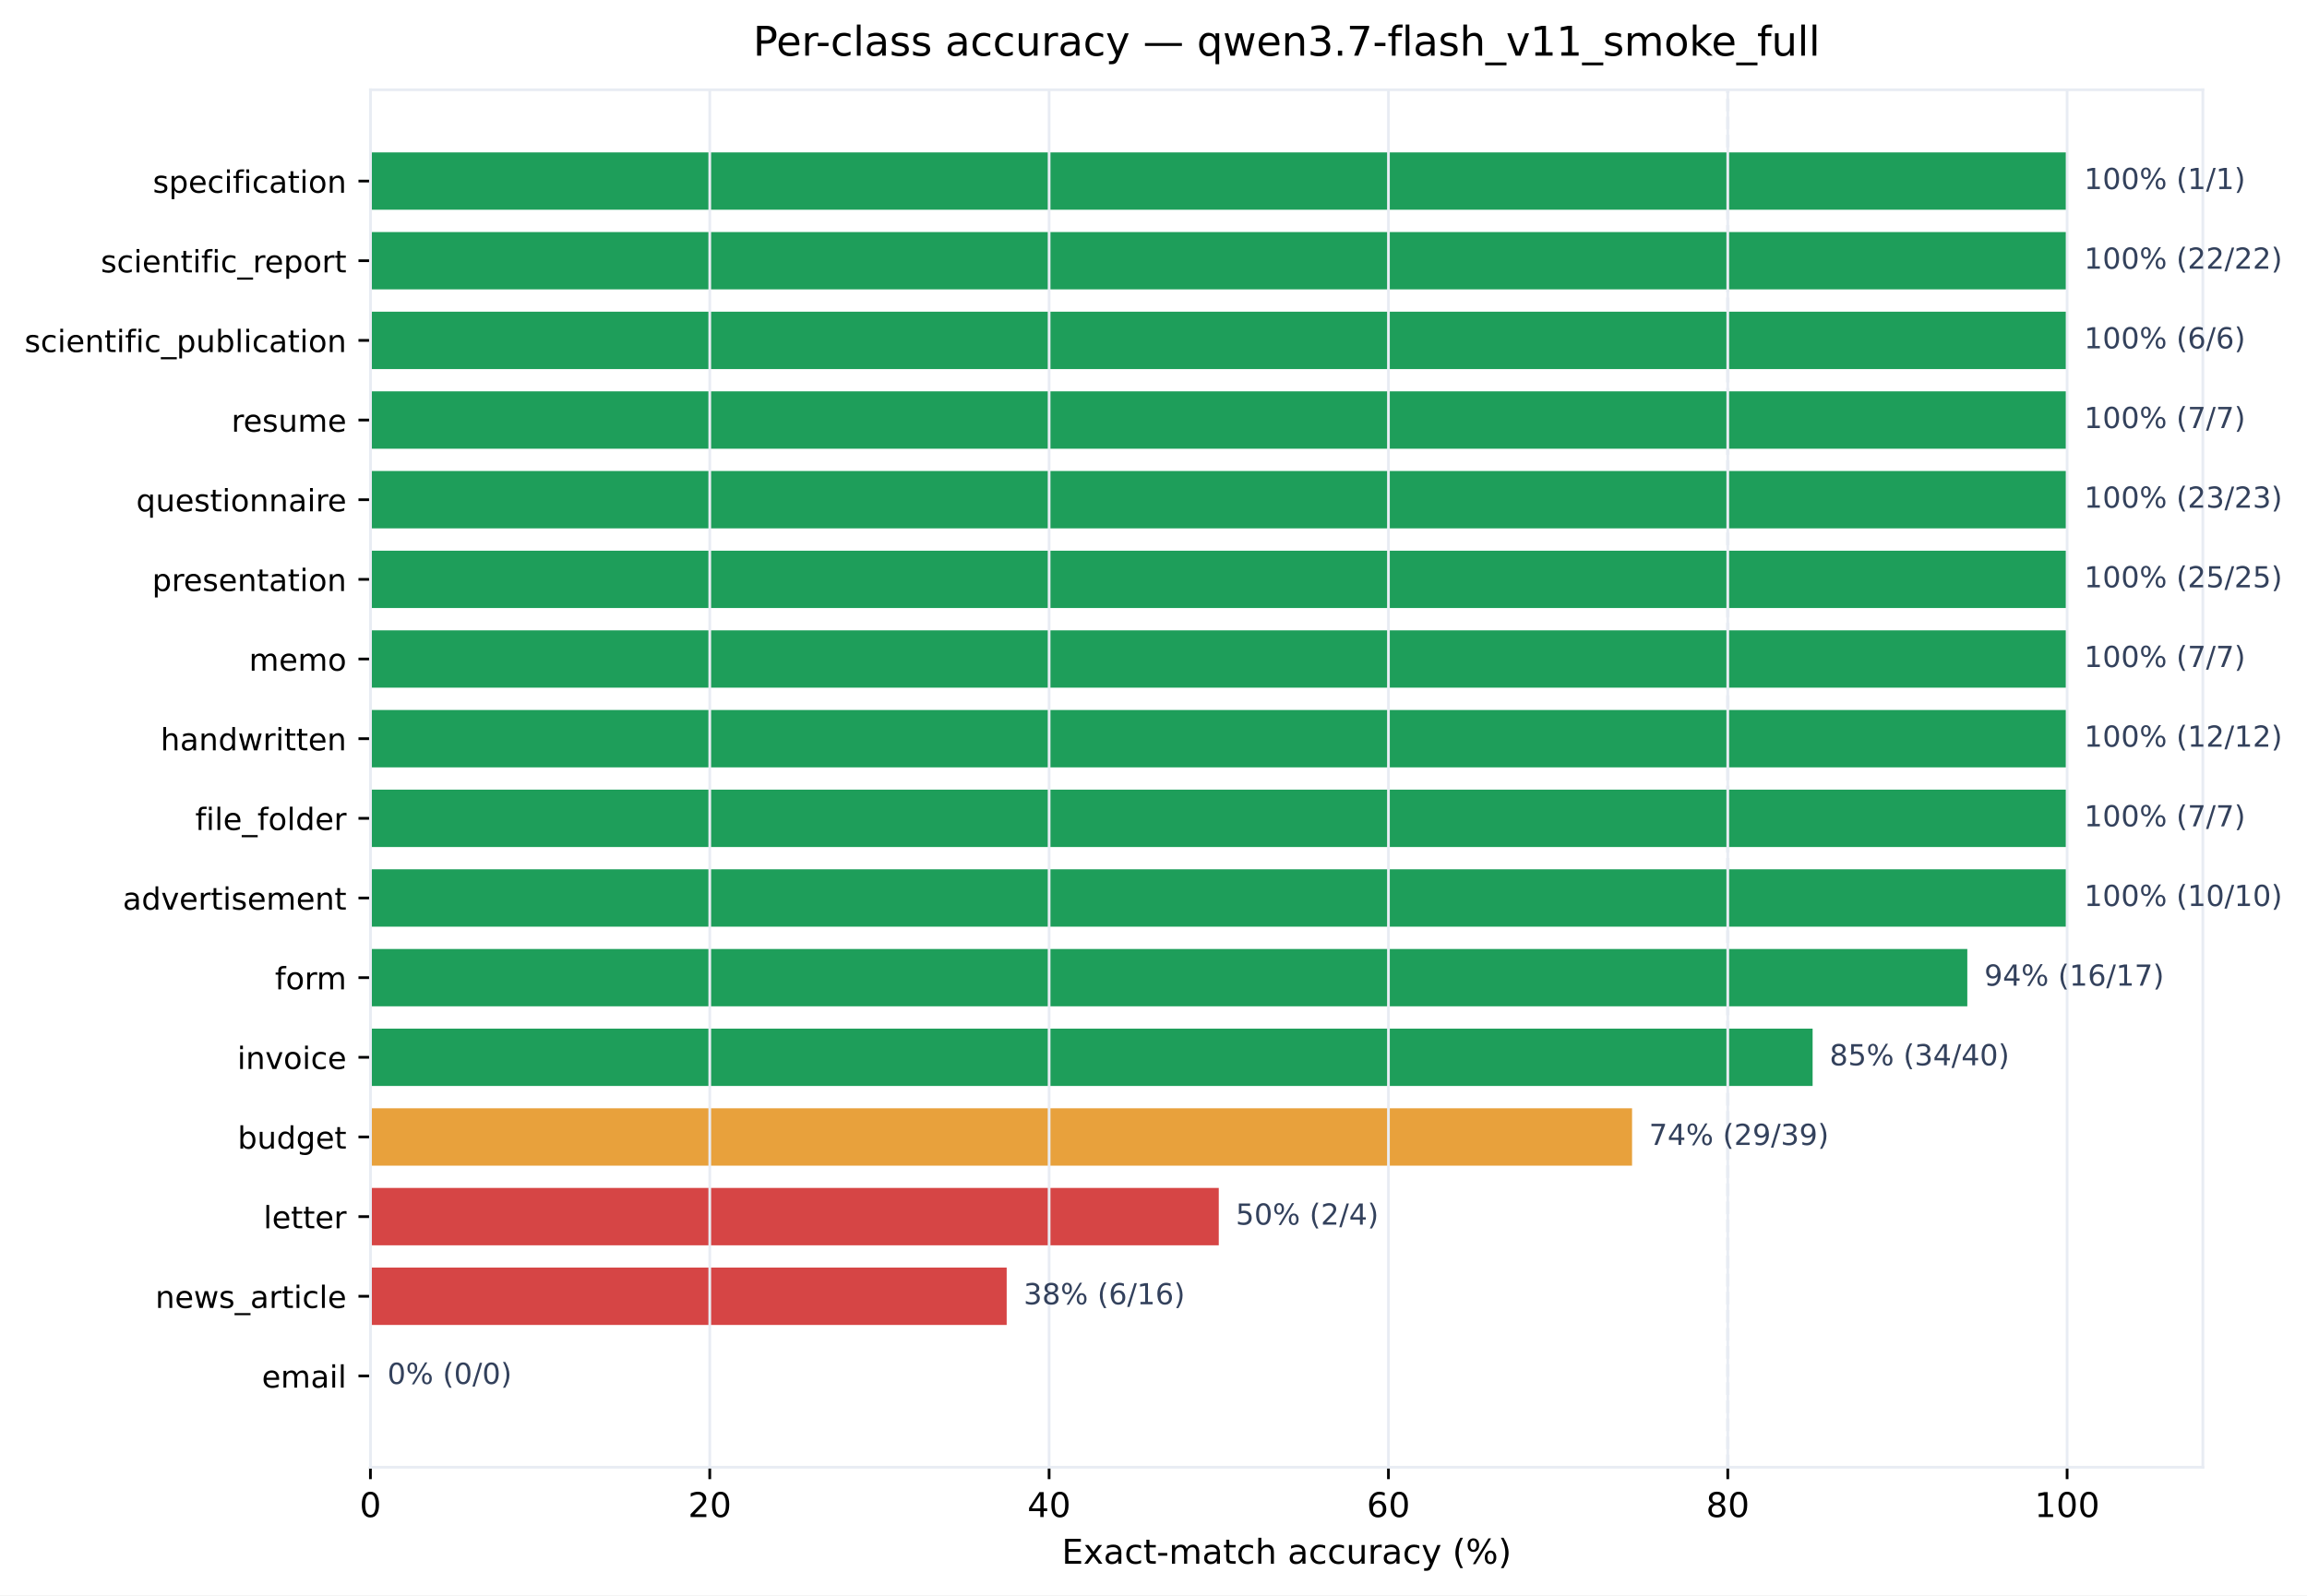
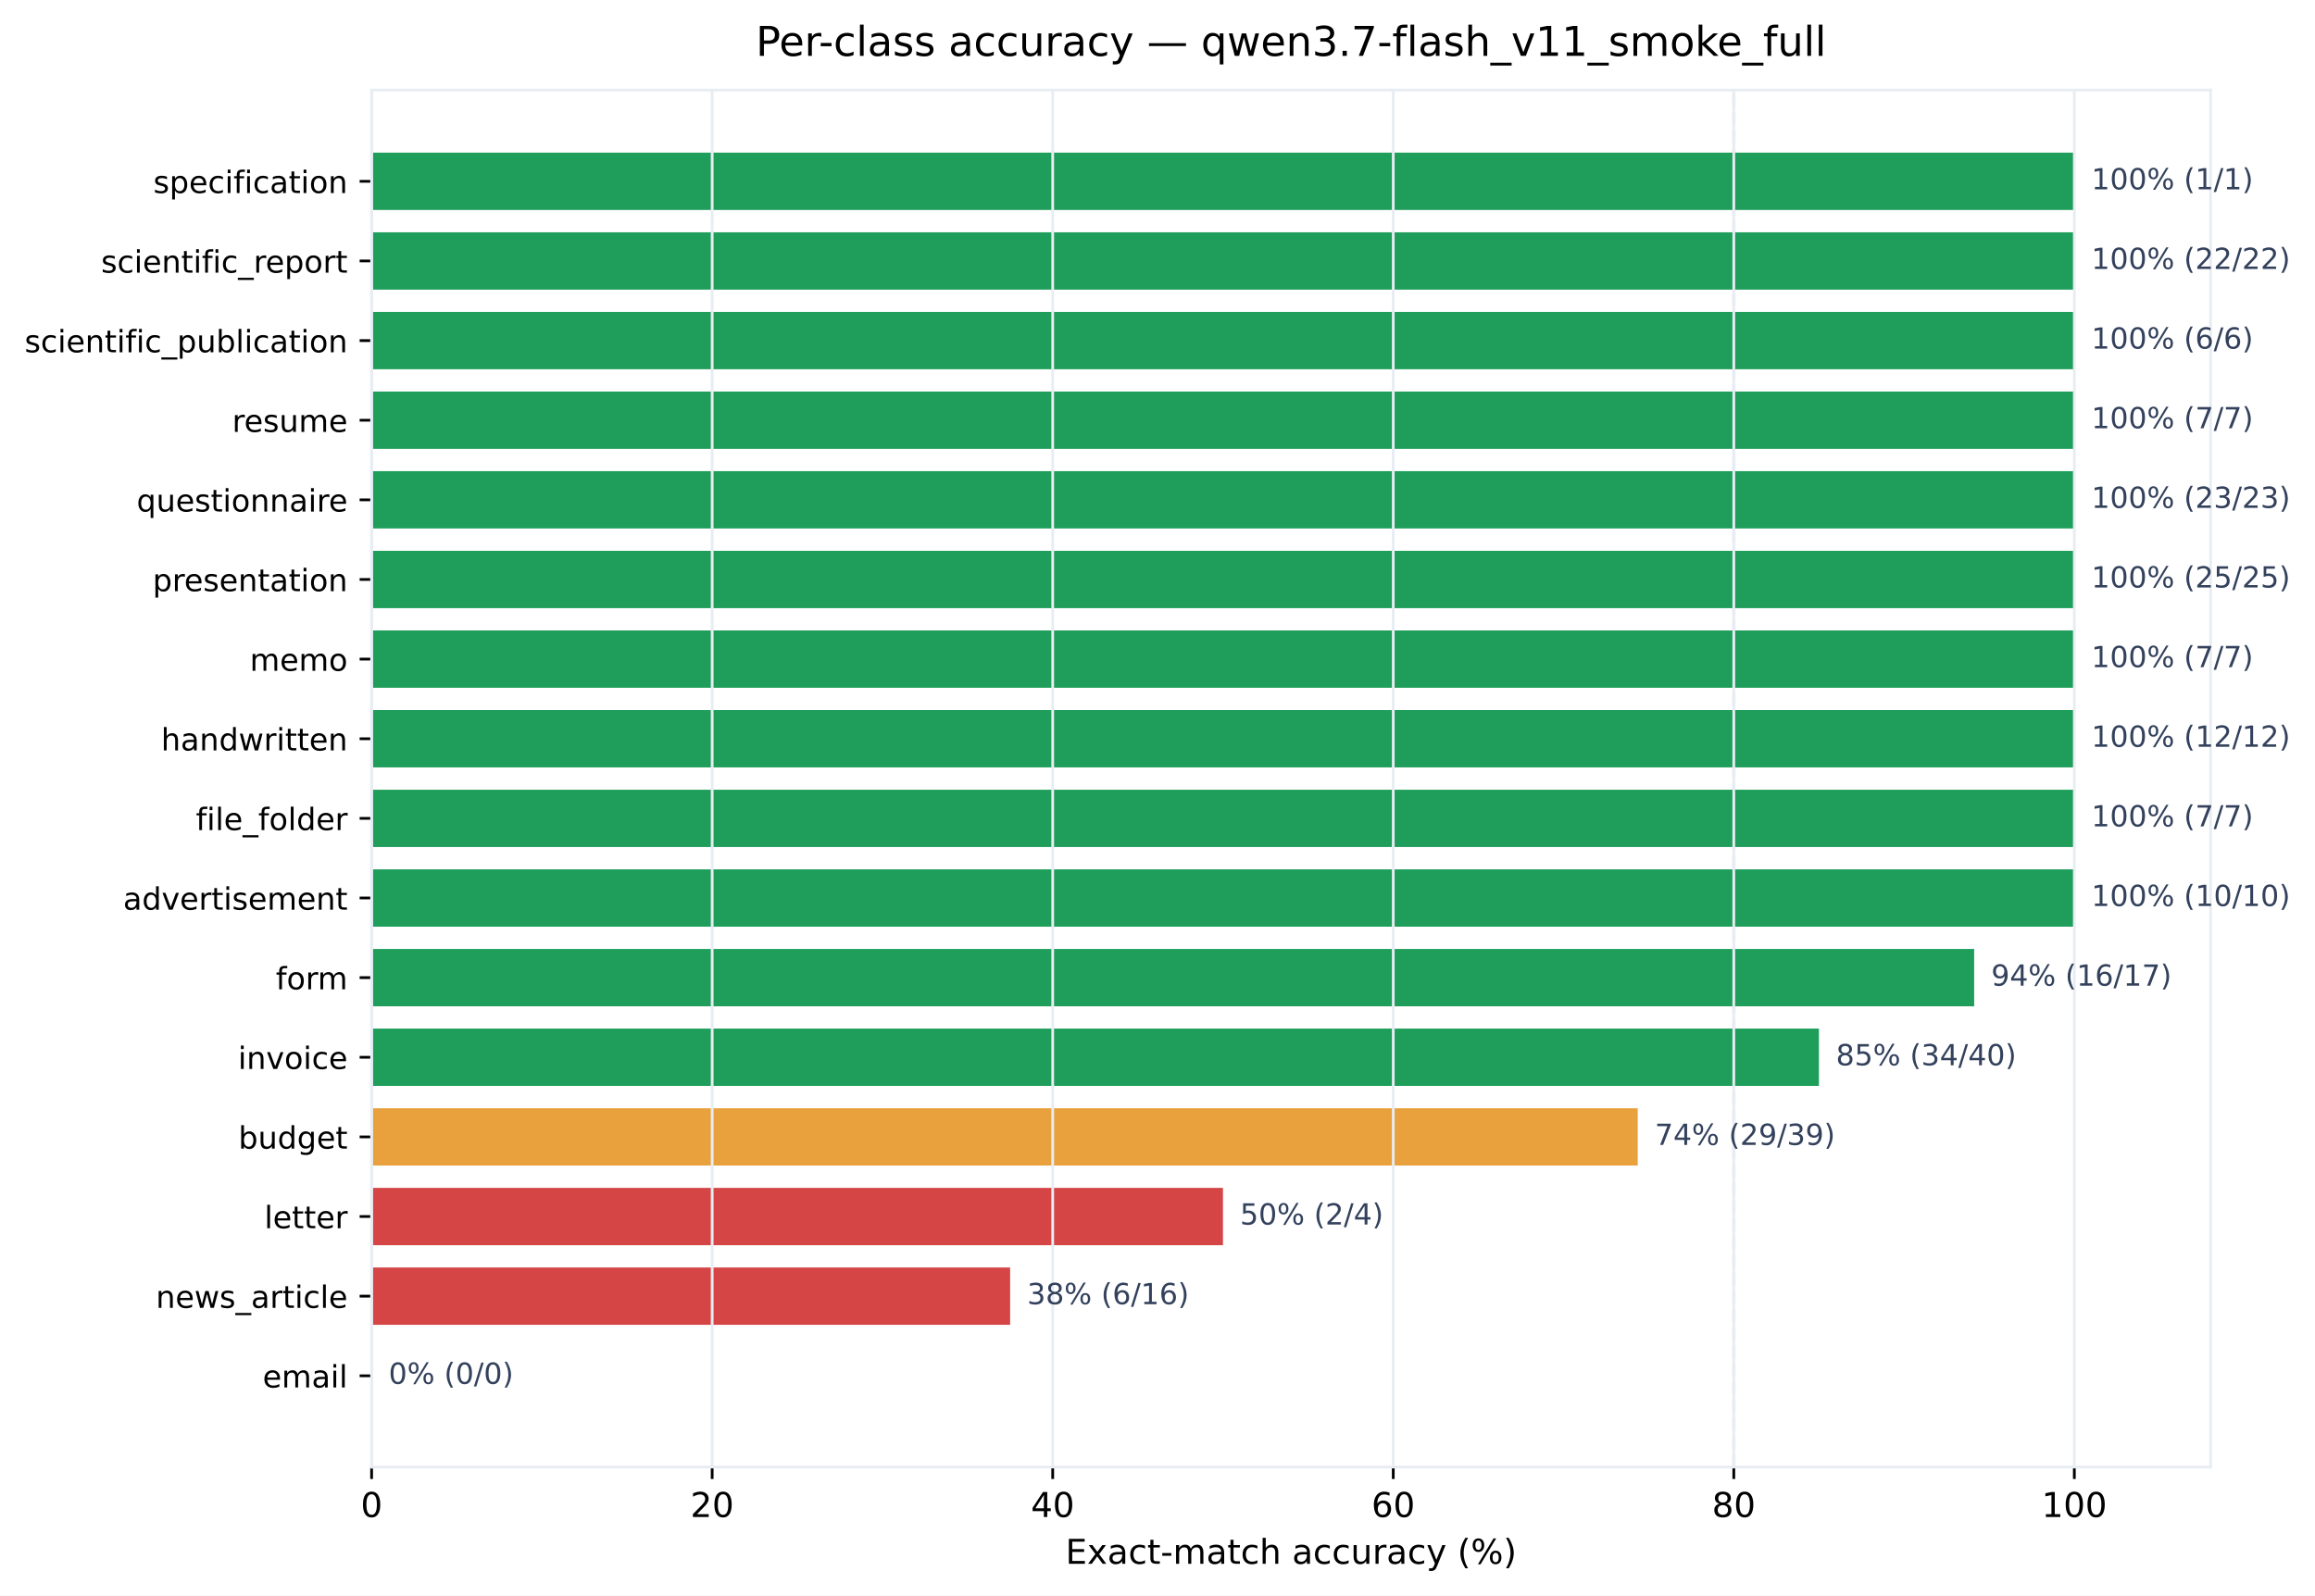
- <svg xmlns="http://www.w3.org/2000/svg" xmlns:xlink="http://www.w3.org/1999/xlink" width="676.111pt" height="467.674pt" viewBox="0 0 676.111 467.674" version="1.1">
+ <svg xmlns="http://www.w3.org/2000/svg" xmlns:xlink="http://www.w3.org/1999/xlink" width="676.279pt" height="466.234pt" viewBox="0 0 676.279 466.234" version="1.1">
  <defs>
    <style type="text/css">*{stroke-linejoin: round; stroke-linecap: butt}</style>
  </defs>
  <g id="figure_1">
    <g id="patch_1">
-       <path d="M 0 467.674  L 676.111 467.674  L 676.111 0  L 0 0  z " style="fill: #ffffff" />
+       <path d="M 0 466.234  L 676.279 466.234  L 676.279 0  L 0 0  z " style="fill: #ffffff" />
    </g>
    <g id="axes_1">
      <g id="patch_2">
-         <path d="M 108.559 430.118  L 645.588 430.118  L 645.588 26.318  L 108.559 26.318  z " style="fill: #ffffff" />
+         <path d="M 108.559 428.678  L 645.768 428.678  L 645.768 26.318  L 108.559 26.318  z " style="fill: #ffffff" />
      </g>
      <g id="line2d_1">
-         <path d="M 506.358 430.118  L 506.358 26.318  " clip-path="url(#p099720b73d)" style="fill: none; stroke-dasharray: 3.7,1.6; stroke-dashoffset: 0; stroke: #e8ecf3" />
+         <path d="M 506.491 428.678  L 506.491 26.318  " clip-path="url(#p16edd5a857)" style="fill: none; stroke-dasharray: 3.7,1.6; stroke-dashoffset: 0; stroke: #e8ecf3" />
      </g>
      <g id="patch_3">
-         <path d="M 108.559 411.764  L 108.559 411.764  L 108.559 394.95  L 108.559 394.95  z " clip-path="url(#p099720b73d)" style="fill: #d64545" />
+         <path d="M 108.559 410.389  L 108.559 410.389  L 108.559 393.636  L 108.559 393.636  z " clip-path="url(#p16edd5a857)" style="fill: #d64545" />
      </g>
      <g id="patch_4">
-         <path d="M 108.559 388.412  L 295.028 388.412  L 295.028 371.598  L 108.559 371.598  z " clip-path="url(#p099720b73d)" style="fill: #d64545" />
+         <path d="M 108.559 387.12  L 295.09 387.12  L 295.09 370.367  L 108.559 370.367  z " clip-path="url(#p16edd5a857)" style="fill: #d64545" />
      </g>
      <g id="patch_5">
-         <path d="M 108.559 365.06  L 357.184 365.06  L 357.184 348.247  L 108.559 348.247  z " clip-path="url(#p099720b73d)" style="fill: #d64545" />
+         <path d="M 108.559 363.852  L 357.267 363.852  L 357.267 347.099  L 108.559 347.099  z " clip-path="url(#p16edd5a857)" style="fill: #d64545" />
      </g>
      <g id="patch_6">
-         <path d="M 108.559 341.708  L 478.308 341.708  L 478.308 324.895  L 108.559 324.895  z " clip-path="url(#p099720b73d)" style="fill: #e8a13c" />
+         <path d="M 108.559 340.583  L 478.432 340.583  L 478.432 323.83  L 108.559 323.83  z " clip-path="url(#p16edd5a857)" style="fill: #e8a13c" />
      </g>
      <g id="patch_7">
-         <path d="M 108.559 318.356  L 531.221 318.356  L 531.221 301.543  L 108.559 301.543  z " clip-path="url(#p099720b73d)" style="fill: #1e9e5a" />
+         <path d="M 108.559 317.315  L 531.362 317.315  L 531.362 300.561  L 108.559 300.561  z " clip-path="url(#p16edd5a857)" style="fill: #1e9e5a" />
      </g>
      <g id="patch_8">
-         <path d="M 108.559 295.004  L 576.558 295.004  L 576.558 278.191  L 108.559 278.191  z " clip-path="url(#p099720b73d)" style="fill: #1e9e5a" />
+         <path d="M 108.559 294.046  L 576.715 294.046  L 576.715 277.293  L 108.559 277.293  z " clip-path="url(#p16edd5a857)" style="fill: #1e9e5a" />
      </g>
      <g id="patch_9">
-         <path d="M 108.559 271.653  L 605.808 271.653  L 605.808 254.839  L 108.559 254.839  z " clip-path="url(#p099720b73d)" style="fill: #1e9e5a" />
+         <path d="M 108.559 270.778  L 605.974 270.778  L 605.974 254.024  L 108.559 254.024  z " clip-path="url(#p16edd5a857)" style="fill: #1e9e5a" />
      </g>
      <g id="patch_10">
-         <path d="M 108.559 248.301  L 605.808 248.301  L 605.808 231.487  L 108.559 231.487  z " clip-path="url(#p099720b73d)" style="fill: #1e9e5a" />
+         <path d="M 108.559 247.509  L 605.974 247.509  L 605.974 230.756  L 108.559 230.756  z " clip-path="url(#p16edd5a857)" style="fill: #1e9e5a" />
      </g>
      <g id="patch_11">
-         <path d="M 108.559 224.949  L 605.808 224.949  L 605.808 208.136  L 108.559 208.136  z " clip-path="url(#p099720b73d)" style="fill: #1e9e5a" />
+         <path d="M 108.559 224.241  L 605.974 224.241  L 605.974 207.487  L 108.559 207.487  z " clip-path="url(#p16edd5a857)" style="fill: #1e9e5a" />
      </g>
      <g id="patch_12">
-         <path d="M 108.559 201.597  L 605.808 201.597  L 605.808 184.784  L 108.559 184.784  z " clip-path="url(#p099720b73d)" style="fill: #1e9e5a" />
+         <path d="M 108.559 200.972  L 605.974 200.972  L 605.974 184.219  L 108.559 184.219  z " clip-path="url(#p16edd5a857)" style="fill: #1e9e5a" />
      </g>
      <g id="patch_13">
-         <path d="M 108.559 178.245  L 605.808 178.245  L 605.808 161.432  L 108.559 161.432  z " clip-path="url(#p099720b73d)" style="fill: #1e9e5a" />
+         <path d="M 108.559 177.703  L 605.974 177.703  L 605.974 160.95  L 108.559 160.95  z " clip-path="url(#p16edd5a857)" style="fill: #1e9e5a" />
      </g>
      <g id="patch_14">
-         <path d="M 108.559 154.893  L 605.808 154.893  L 605.808 138.08  L 108.559 138.08  z " clip-path="url(#p099720b73d)" style="fill: #1e9e5a" />
+         <path d="M 108.559 154.435  L 605.974 154.435  L 605.974 137.681  L 108.559 137.681  z " clip-path="url(#p16edd5a857)" style="fill: #1e9e5a" />
      </g>
      <g id="patch_15">
-         <path d="M 108.559 131.542  L 605.808 131.542  L 605.808 114.728  L 108.559 114.728  z " clip-path="url(#p099720b73d)" style="fill: #1e9e5a" />
+         <path d="M 108.559 131.166  L 605.974 131.166  L 605.974 114.413  L 108.559 114.413  z " clip-path="url(#p16edd5a857)" style="fill: #1e9e5a" />
      </g>
      <g id="patch_16">
-         <path d="M 108.559 108.19  L 605.808 108.19  L 605.808 91.376  L 108.559 91.376  z " clip-path="url(#p099720b73d)" style="fill: #1e9e5a" />
+         <path d="M 108.559 107.898  L 605.974 107.898  L 605.974 91.144  L 108.559 91.144  z " clip-path="url(#p16edd5a857)" style="fill: #1e9e5a" />
      </g>
      <g id="patch_17">
-         <path d="M 108.559 84.838  L 605.808 84.838  L 605.808 68.025  L 108.559 68.025  z " clip-path="url(#p099720b73d)" style="fill: #1e9e5a" />
+         <path d="M 108.559 84.629  L 605.974 84.629  L 605.974 67.876  L 108.559 67.876  z " clip-path="url(#p16edd5a857)" style="fill: #1e9e5a" />
      </g>
      <g id="patch_18">
-         <path d="M 108.559 61.486  L 605.808 61.486  L 605.808 44.673  L 108.559 44.673  z " clip-path="url(#p099720b73d)" style="fill: #1e9e5a" />
+         <path d="M 108.559 61.361  L 605.974 61.361  L 605.974 44.607  L 108.559 44.607  z " clip-path="url(#p16edd5a857)" style="fill: #1e9e5a" />
      </g>
      <g id="matplotlib.axis_1">
        <g id="xtick_1">
          <g id="line2d_2">
-             <path d="M 108.559 430.118  L 108.559 26.318  " clip-path="url(#p099720b73d)" style="fill: none; stroke: #e8ecf3; stroke-width: 0.8; stroke-linecap: square" />
+             <path d="M 108.559 428.678  L 108.559 26.318  " clip-path="url(#p16edd5a857)" style="fill: none; stroke: #e8ecf3; stroke-width: 0.8; stroke-linecap: square" />
          </g>
          <g id="line2d_3">
            <defs>
-               <path id="mccb2715d8a" d="M 0 0  L 0 3.5  " style="stroke: #000000; stroke-width: 0.8" />
+               <path id="mdf72fb0c1d" d="M 0 0  L 0 3.5  " style="stroke: #000000; stroke-width: 0.8" />
            </defs>
            <g>
-               <use xlink:href="#mccb2715d8a" x="108.559" y="430.118" style="stroke: #000000; stroke-width: 0.8" />
+               <use xlink:href="#mdf72fb0c1d" x="108.559" y="428.678" style="stroke: #000000; stroke-width: 0.8" />
            </g>
          </g>
          <g id="text_1">
-             <text style="font-size: 10px; font-family: 'DejaVu Sans'; text-anchor: middle" x="108.559" y="444.717" transform="rotate(-0 108.5594 444.7166)">0</text>
+             <text style="font: 10px 'DejaVu Sans'; text-anchor: middle" x="108.559" y="443.277" transform="rotate(-0 108.5594 443.2766)">0</text>
          </g>
        </g>
        <g id="xtick_2">
          <g id="line2d_4">
-             <path d="M 208.009 430.118  L 208.009 26.318  " clip-path="url(#p099720b73d)" style="fill: none; stroke: #e8ecf3; stroke-width: 0.8; stroke-linecap: square" />
+             <path d="M 208.042 428.678  L 208.042 26.318  " clip-path="url(#p16edd5a857)" style="fill: none; stroke: #e8ecf3; stroke-width: 0.8; stroke-linecap: square" />
          </g>
          <g id="line2d_5">
            <g>
-               <use xlink:href="#mccb2715d8a" x="208.009" y="430.118" style="stroke: #000000; stroke-width: 0.8" />
+               <use xlink:href="#mdf72fb0c1d" x="208.042" y="428.678" style="stroke: #000000; stroke-width: 0.8" />
            </g>
          </g>
          <g id="text_2">
-             <text style="font-size: 10px; font-family: 'DejaVu Sans'; text-anchor: middle" x="208.009" y="444.717" transform="rotate(-0 208.0091 444.7166)">20</text>
+             <text style="font: 10px 'DejaVu Sans'; text-anchor: middle" x="208.042" y="443.277" transform="rotate(-0 208.0424 443.2766)">20</text>
          </g>
        </g>
        <g id="xtick_3">
          <g id="line2d_6">
-             <path d="M 307.459 430.118  L 307.459 26.318  " clip-path="url(#p099720b73d)" style="fill: none; stroke: #e8ecf3; stroke-width: 0.8; stroke-linecap: square" />
+             <path d="M 307.525 428.678  L 307.525 26.318  " clip-path="url(#p16edd5a857)" style="fill: none; stroke: #e8ecf3; stroke-width: 0.8; stroke-linecap: square" />
          </g>
          <g id="line2d_7">
            <g>
-               <use xlink:href="#mccb2715d8a" x="307.459" y="430.118" style="stroke: #000000; stroke-width: 0.8" />
+               <use xlink:href="#mdf72fb0c1d" x="307.525" y="428.678" style="stroke: #000000; stroke-width: 0.8" />
            </g>
          </g>
          <g id="text_3">
-             <text style="font-size: 10px; font-family: 'DejaVu Sans'; text-anchor: middle" x="307.459" y="444.717" transform="rotate(-0 307.4588 444.7166)">40</text>
+             <text style="font: 10px 'DejaVu Sans'; text-anchor: middle" x="307.525" y="443.277" transform="rotate(-0 307.5254 443.2766)">40</text>
          </g>
        </g>
        <g id="xtick_4">
          <g id="line2d_8">
-             <path d="M 406.908 430.118  L 406.908 26.318  " clip-path="url(#p099720b73d)" style="fill: none; stroke: #e8ecf3; stroke-width: 0.8; stroke-linecap: square" />
+             <path d="M 407.008 428.678  L 407.008 26.318  " clip-path="url(#p16edd5a857)" style="fill: none; stroke: #e8ecf3; stroke-width: 0.8; stroke-linecap: square" />
          </g>
          <g id="line2d_9">
            <g>
-               <use xlink:href="#mccb2715d8a" x="406.908" y="430.118" style="stroke: #000000; stroke-width: 0.8" />
+               <use xlink:href="#mdf72fb0c1d" x="407.008" y="428.678" style="stroke: #000000; stroke-width: 0.8" />
            </g>
          </g>
          <g id="text_4">
-             <text style="font-size: 10px; font-family: 'DejaVu Sans'; text-anchor: middle" x="406.908" y="444.717" transform="rotate(-0 406.9084 444.7166)">60</text>
+             <text style="font: 10px 'DejaVu Sans'; text-anchor: middle" x="407.008" y="443.277" transform="rotate(-0 407.0084 443.2766)">60</text>
          </g>
        </g>
        <g id="xtick_5">
          <g id="line2d_10">
-             <path d="M 506.358 430.118  L 506.358 26.318  " clip-path="url(#p099720b73d)" style="fill: none; stroke: #e8ecf3; stroke-width: 0.8; stroke-linecap: square" />
+             <path d="M 506.491 428.678  L 506.491 26.318  " clip-path="url(#p16edd5a857)" style="fill: none; stroke: #e8ecf3; stroke-width: 0.8; stroke-linecap: square" />
          </g>
          <g id="line2d_11">
            <g>
-               <use xlink:href="#mccb2715d8a" x="506.358" y="430.118" style="stroke: #000000; stroke-width: 0.8" />
+               <use xlink:href="#mdf72fb0c1d" x="506.491" y="428.678" style="stroke: #000000; stroke-width: 0.8" />
            </g>
          </g>
          <g id="text_5">
-             <text style="font-size: 10px; font-family: 'DejaVu Sans'; text-anchor: middle" x="506.358" y="444.717" transform="rotate(-0 506.3581 444.7166)">80</text>
+             <text style="font: 10px 'DejaVu Sans'; text-anchor: middle" x="506.491" y="443.277" transform="rotate(-0 506.4915 443.2766)">80</text>
          </g>
        </g>
        <g id="xtick_6">
          <g id="line2d_12">
-             <path d="M 605.808 430.118  L 605.808 26.318  " clip-path="url(#p099720b73d)" style="fill: none; stroke: #e8ecf3; stroke-width: 0.8; stroke-linecap: square" />
+             <path d="M 605.974 428.678  L 605.974 26.318  " clip-path="url(#p16edd5a857)" style="fill: none; stroke: #e8ecf3; stroke-width: 0.8; stroke-linecap: square" />
          </g>
          <g id="line2d_13">
            <g>
-               <use xlink:href="#mccb2715d8a" x="605.808" y="430.118" style="stroke: #000000; stroke-width: 0.8" />
+               <use xlink:href="#mdf72fb0c1d" x="605.974" y="428.678" style="stroke: #000000; stroke-width: 0.8" />
            </g>
          </g>
          <g id="text_6">
-             <text style="font-size: 10px; font-family: 'DejaVu Sans'; text-anchor: middle" x="605.808" y="444.717" transform="rotate(-0 605.8078 444.7166)">100</text>
+             <text style="font: 10px 'DejaVu Sans'; text-anchor: middle" x="605.974" y="443.277" transform="rotate(-0 605.9745 443.2766)">100</text>
          </g>
        </g>
        <g id="text_7">
-           <text style="font-size: 10px; font-family: 'DejaVu Sans'; text-anchor: middle" x="377.074" y="458.395" transform="rotate(-0 377.0735 458.3947)">Exact-match accuracy (%)</text>
+           <text style="font: 10px 'DejaVu Sans'; text-anchor: middle" x="377.164" y="456.955" transform="rotate(-0 377.1635 456.9547)">Exact-match accuracy (%)</text>
        </g>
      </g>
      <g id="matplotlib.axis_2">
        <g id="ytick_1">
          <g id="line2d_14">
            <defs>
-               <path id="m750a064304" d="M 0 0  L -3.5 0  " style="stroke: #000000; stroke-width: 0.8" />
+               <path id="mdc903295dc" d="M 0 0  L -3.5 0  " style="stroke: #000000; stroke-width: 0.8" />
            </defs>
            <g>
-               <use xlink:href="#m750a064304" x="108.559" y="403.357" style="stroke: #000000; stroke-width: 0.8" />
+               <use xlink:href="#mdc903295dc" x="108.559" y="402.012" style="stroke: #000000; stroke-width: 0.8" />
            </g>
          </g>
          <g id="text_8">
-             <text style="font-size: 9px; font-family: 'DejaVu Sans'; text-anchor: end" x="101.559" y="406.776" transform="rotate(-0 101.5594 406.7762)">email</text>
+             <text style="font: 9px 'DejaVu Sans'; text-anchor: end" x="101.559" y="405.432" transform="rotate(-0 101.5594 405.4316)">email</text>
          </g>
        </g>
        <g id="ytick_2">
          <g id="line2d_15">
            <g>
-               <use xlink:href="#m750a064304" x="108.559" y="380.005" style="stroke: #000000; stroke-width: 0.8" />
+               <use xlink:href="#mdc903295dc" x="108.559" y="378.744" style="stroke: #000000; stroke-width: 0.8" />
            </g>
          </g>
          <g id="text_9">
-             <text style="font-size: 9px; font-family: 'DejaVu Sans'; text-anchor: end" x="101.559" y="383.424" transform="rotate(-0 101.5594 383.4244)">news_article</text>
+             <text style="font: 9px 'DejaVu Sans'; text-anchor: end" x="101.559" y="382.163" transform="rotate(-0 101.5594 382.1631)">news_article</text>
          </g>
        </g>
        <g id="ytick_3">
          <g id="line2d_16">
            <g>
-               <use xlink:href="#m750a064304" x="108.559" y="356.653" style="stroke: #000000; stroke-width: 0.8" />
+               <use xlink:href="#mdc903295dc" x="108.559" y="355.475" style="stroke: #000000; stroke-width: 0.8" />
            </g>
          </g>
          <g id="text_10">
-             <text style="font-size: 9px; font-family: 'DejaVu Sans'; text-anchor: end" x="101.559" y="360.073" transform="rotate(-0 101.5594 360.0725)">letter</text>
+             <text style="font: 9px 'DejaVu Sans'; text-anchor: end" x="101.559" y="358.895" transform="rotate(-0 101.5594 358.8945)">letter</text>
          </g>
        </g>
        <g id="ytick_4">
          <g id="line2d_17">
            <g>
-               <use xlink:href="#m750a064304" x="108.559" y="333.301" style="stroke: #000000; stroke-width: 0.8" />
+               <use xlink:href="#mdc903295dc" x="108.559" y="332.207" style="stroke: #000000; stroke-width: 0.8" />
            </g>
          </g>
          <g id="text_11">
-             <text style="font-size: 9px; font-family: 'DejaVu Sans'; text-anchor: end" x="101.559" y="336.721" transform="rotate(-0 101.5594 336.7207)">budget</text>
+             <text style="font: 9px 'DejaVu Sans'; text-anchor: end" x="101.559" y="335.626" transform="rotate(-0 101.5594 335.626)">budget</text>
          </g>
        </g>
        <g id="ytick_5">
          <g id="line2d_18">
            <g>
-               <use xlink:href="#m750a064304" x="108.559" y="309.95" style="stroke: #000000; stroke-width: 0.8" />
+               <use xlink:href="#mdc903295dc" x="108.559" y="308.938" style="stroke: #000000; stroke-width: 0.8" />
            </g>
          </g>
          <g id="text_12">
-             <text style="font-size: 9px; font-family: 'DejaVu Sans'; text-anchor: end" x="101.559" y="313.369" transform="rotate(-0 101.5594 313.3689)">invoice</text>
+             <text style="font: 9px 'DejaVu Sans'; text-anchor: end" x="101.559" y="312.357" transform="rotate(-0 101.5594 312.3574)">invoice</text>
          </g>
        </g>
        <g id="ytick_6">
          <g id="line2d_19">
            <g>
-               <use xlink:href="#m750a064304" x="108.559" y="286.598" style="stroke: #000000; stroke-width: 0.8" />
+               <use xlink:href="#mdc903295dc" x="108.559" y="285.67" style="stroke: #000000; stroke-width: 0.8" />
            </g>
          </g>
          <g id="text_13">
-             <text style="font-size: 9px; font-family: 'DejaVu Sans'; text-anchor: end" x="101.559" y="290.017" transform="rotate(-0 101.5594 290.017)">form</text>
+             <text style="font: 9px 'DejaVu Sans'; text-anchor: end" x="101.559" y="289.089" transform="rotate(-0 101.5594 289.0888)">form</text>
          </g>
        </g>
        <g id="ytick_7">
          <g id="line2d_20">
            <g>
-               <use xlink:href="#m750a064304" x="108.559" y="263.246" style="stroke: #000000; stroke-width: 0.8" />
+               <use xlink:href="#mdc903295dc" x="108.559" y="262.401" style="stroke: #000000; stroke-width: 0.8" />
            </g>
          </g>
          <g id="text_14">
-             <text style="font-size: 9px; font-family: 'DejaVu Sans'; text-anchor: end" x="101.559" y="266.665" transform="rotate(-0 101.5594 266.6652)">advertisement</text>
+             <text style="font: 9px 'DejaVu Sans'; text-anchor: end" x="101.559" y="265.82" transform="rotate(-0 101.5594 265.8203)">advertisement</text>
          </g>
        </g>
        <g id="ytick_8">
          <g id="line2d_21">
            <g>
-               <use xlink:href="#m750a064304" x="108.559" y="239.894" style="stroke: #000000; stroke-width: 0.8" />
+               <use xlink:href="#mdc903295dc" x="108.559" y="239.132" style="stroke: #000000; stroke-width: 0.8" />
            </g>
          </g>
          <g id="text_15">
-             <text style="font-size: 9px; font-family: 'DejaVu Sans'; text-anchor: end" x="101.559" y="243.313" transform="rotate(-0 101.5594 243.3133)">file_folder</text>
+             <text style="font: 9px 'DejaVu Sans'; text-anchor: end" x="101.559" y="242.552" transform="rotate(-0 101.5594 242.5517)">file_folder</text>
          </g>
        </g>
        <g id="ytick_9">
          <g id="line2d_22">
            <g>
-               <use xlink:href="#m750a064304" x="108.559" y="216.542" style="stroke: #000000; stroke-width: 0.8" />
+               <use xlink:href="#mdc903295dc" x="108.559" y="215.864" style="stroke: #000000; stroke-width: 0.8" />
            </g>
          </g>
          <g id="text_16">
-             <text style="font-size: 9px; font-family: 'DejaVu Sans'; text-anchor: end" x="101.559" y="219.962" transform="rotate(-0 101.5594 219.9615)">handwritten</text>
+             <text style="font: 9px 'DejaVu Sans'; text-anchor: end" x="101.559" y="219.283" transform="rotate(-0 101.5594 219.2831)">handwritten</text>
          </g>
        </g>
        <g id="ytick_10">
          <g id="line2d_23">
            <g>
-               <use xlink:href="#m750a064304" x="108.559" y="193.19" style="stroke: #000000; stroke-width: 0.8" />
+               <use xlink:href="#mdc903295dc" x="108.559" y="192.595" style="stroke: #000000; stroke-width: 0.8" />
            </g>
          </g>
          <g id="text_17">
-             <text style="font-size: 9px; font-family: 'DejaVu Sans'; text-anchor: end" x="101.559" y="196.61" transform="rotate(-0 101.5594 196.6097)">memo</text>
+             <text style="font: 9px 'DejaVu Sans'; text-anchor: end" x="101.559" y="196.015" transform="rotate(-0 101.5594 196.0146)">memo</text>
          </g>
        </g>
        <g id="ytick_11">
          <g id="line2d_24">
            <g>
-               <use xlink:href="#m750a064304" x="108.559" y="169.839" style="stroke: #000000; stroke-width: 0.8" />
+               <use xlink:href="#mdc903295dc" x="108.559" y="169.327" style="stroke: #000000; stroke-width: 0.8" />
            </g>
          </g>
          <g id="text_18">
-             <text style="font-size: 9px; font-family: 'DejaVu Sans'; text-anchor: end" x="101.559" y="173.258" transform="rotate(-0 101.5594 173.2578)">presentation</text>
+             <text style="font: 9px 'DejaVu Sans'; text-anchor: end" x="101.559" y="172.746" transform="rotate(-0 101.5594 172.746)">presentation</text>
          </g>
        </g>
        <g id="ytick_12">
          <g id="line2d_25">
            <g>
-               <use xlink:href="#m750a064304" x="108.559" y="146.487" style="stroke: #000000; stroke-width: 0.8" />
+               <use xlink:href="#mdc903295dc" x="108.559" y="146.058" style="stroke: #000000; stroke-width: 0.8" />
            </g>
          </g>
          <g id="text_19">
-             <text style="font-size: 9px; font-family: 'DejaVu Sans'; text-anchor: end" x="101.559" y="149.906" transform="rotate(-0 101.5594 149.906)">questionnaire</text>
+             <text style="font: 9px 'DejaVu Sans'; text-anchor: end" x="101.559" y="149.477" transform="rotate(-0 101.5594 149.4775)">questionnaire</text>
          </g>
        </g>
        <g id="ytick_13">
          <g id="line2d_26">
            <g>
-               <use xlink:href="#m750a064304" x="108.559" y="123.135" style="stroke: #000000; stroke-width: 0.8" />
+               <use xlink:href="#mdc903295dc" x="108.559" y="122.79" style="stroke: #000000; stroke-width: 0.8" />
            </g>
          </g>
          <g id="text_20">
-             <text style="font-size: 9px; font-family: 'DejaVu Sans'; text-anchor: end" x="101.559" y="126.554" transform="rotate(-0 101.5594 126.5541)">resume</text>
+             <text style="font: 9px 'DejaVu Sans'; text-anchor: end" x="101.559" y="126.209" transform="rotate(-0 101.5594 126.2089)">resume</text>
          </g>
        </g>
        <g id="ytick_14">
          <g id="line2d_27">
            <g>
-               <use xlink:href="#m750a064304" x="108.559" y="99.783" style="stroke: #000000; stroke-width: 0.8" />
+               <use xlink:href="#mdc903295dc" x="108.559" y="99.521" style="stroke: #000000; stroke-width: 0.8" />
            </g>
          </g>
          <g id="text_21">
-             <text style="font-size: 9px; font-family: 'DejaVu Sans'; text-anchor: end" x="101.559" y="103.202" transform="rotate(-0 101.5594 103.2023)">scientific_publication</text>
+             <text style="font: 9px 'DejaVu Sans'; text-anchor: end" x="101.559" y="102.94" transform="rotate(-0 101.5594 102.9403)">scientific_publication</text>
          </g>
        </g>
        <g id="ytick_15">
          <g id="line2d_28">
            <g>
-               <use xlink:href="#m750a064304" x="108.559" y="76.431" style="stroke: #000000; stroke-width: 0.8" />
+               <use xlink:href="#mdc903295dc" x="108.559" y="76.252" style="stroke: #000000; stroke-width: 0.8" />
            </g>
          </g>
          <g id="text_22">
-             <text style="font-size: 9px; font-family: 'DejaVu Sans'; text-anchor: end" x="101.559" y="79.85" transform="rotate(-0 101.5594 79.85047)">scientific_report</text>
+             <text style="font: 9px 'DejaVu Sans'; text-anchor: end" x="101.559" y="79.672" transform="rotate(-0 101.5594 79.67176)">scientific_report</text>
          </g>
        </g>
        <g id="ytick_16">
          <g id="line2d_29">
            <g>
-               <use xlink:href="#m750a064304" x="108.559" y="53.079" style="stroke: #000000; stroke-width: 0.8" />
+               <use xlink:href="#mdc903295dc" x="108.559" y="52.984" style="stroke: #000000; stroke-width: 0.8" />
            </g>
          </g>
          <g id="text_23">
-             <text style="font-size: 9px; font-family: 'DejaVu Sans'; text-anchor: end" x="101.559" y="56.499" transform="rotate(-0 101.5594 56.49863)">specification</text>
+             <text style="font: 9px 'DejaVu Sans'; text-anchor: end" x="101.559" y="56.403" transform="rotate(-0 101.5594 56.4032)">specification</text>
          </g>
        </g>
      </g>
      <g id="patch_19">
-         <path d="M 108.559 430.118  L 108.559 26.318  " style="fill: none; stroke: #e8ecf3; stroke-width: 0.8; stroke-linejoin: miter; stroke-linecap: square" />
+         <path d="M 108.559 428.678  L 108.559 26.318  " style="fill: none; stroke: #e8ecf3; stroke-width: 0.8; stroke-linejoin: miter; stroke-linecap: square" />
      </g>
      <g id="patch_20">
-         <path d="M 645.588 430.118  L 645.588 26.318  " style="fill: none; stroke: #e8ecf3; stroke-width: 0.8; stroke-linejoin: miter; stroke-linecap: square" />
+         <path d="M 645.768 428.678  L 645.768 26.318  " style="fill: none; stroke: #e8ecf3; stroke-width: 0.8; stroke-linejoin: miter; stroke-linecap: square" />
      </g>
      <g id="patch_21">
-         <path d="M 108.559 430.118  L 645.588 430.118  " style="fill: none; stroke: #e8ecf3; stroke-width: 0.8; stroke-linejoin: miter; stroke-linecap: square" />
+         <path d="M 108.559 428.678  L 645.768 428.678  " style="fill: none; stroke: #e8ecf3; stroke-width: 0.8; stroke-linejoin: miter; stroke-linecap: square" />
      </g>
      <g id="patch_22">
-         <path d="M 108.559 26.318  L 645.588 26.318  " style="fill: none; stroke: #e8ecf3; stroke-width: 0.8; stroke-linejoin: miter; stroke-linecap: square" />
+         <path d="M 108.559 26.318  L 645.768 26.318  " style="fill: none; stroke: #e8ecf3; stroke-width: 0.8; stroke-linejoin: miter; stroke-linecap: square" />
      </g>
      <g id="text_24">
-         <text style="font-size: 8.5px; font-family: 'DejaVu Sans'; text-anchor: start; fill: #33415c" x="113.532" y="405.702" transform="rotate(-0 113.5319 405.7024)">0% (0/0)</text>
+         <text style="fill: #33415c; font: 8.5px 'DejaVu Sans'; text-anchor: start" x="113.534" y="404.358" transform="rotate(-0 113.5335 404.3578)">0% (0/0)</text>
      </g>
      <g id="text_25">
-         <text style="font-size: 8.5px; font-family: 'DejaVu Sans'; text-anchor: start; fill: #33415c" x="300" y="382.351" transform="rotate(-0 300 382.3505)">38% (6/16)</text>
+         <text style="fill: #33415c; font: 8.5px 'DejaVu Sans'; text-anchor: start" x="300.064" y="381.089" transform="rotate(-0 300.0642 381.0893)">38% (6/16)</text>
      </g>
      <g id="text_26">
-         <text style="font-size: 8.5px; font-family: 'DejaVu Sans'; text-anchor: start; fill: #33415c" x="362.156" y="358.999" transform="rotate(-0 362.1561 358.9987)">50% (2/4)</text>
+         <text style="fill: #33415c; font: 8.5px 'DejaVu Sans'; text-anchor: start" x="362.241" y="357.821" transform="rotate(-0 362.2411 357.8207)">50% (2/4)</text>
      </g>
      <g id="text_27">
-         <text style="font-size: 8.5px; font-family: 'DejaVu Sans'; text-anchor: start; fill: #33415c" x="483.281" y="335.647" transform="rotate(-0 483.2807 335.6469)">74% (29/39)</text>
+         <text style="fill: #33415c; font: 8.5px 'DejaVu Sans'; text-anchor: start" x="483.406" y="334.552" transform="rotate(-0 483.4063 334.5521)">74% (29/39)</text>
      </g>
      <g id="text_28">
-         <text style="font-size: 8.5px; font-family: 'DejaVu Sans'; text-anchor: start; fill: #33415c" x="536.193" y="312.295" transform="rotate(-0 536.193 312.295)">85% (34/40)</text>
+         <text style="fill: #33415c; font: 8.5px 'DejaVu Sans'; text-anchor: start" x="536.336" y="311.284" transform="rotate(-0 536.3364 311.2836)">85% (34/40)</text>
      </g>
      <g id="text_29">
-         <text style="font-size: 8.5px; font-family: 'DejaVu Sans'; text-anchor: start; fill: #33415c" x="581.53" y="288.943" transform="rotate(-0 581.5304 288.9432)">94% (16/17)</text>
+         <text style="fill: #33415c; font: 8.5px 'DejaVu Sans'; text-anchor: start" x="581.689" y="288.015" transform="rotate(-0 581.6889 288.015)">94% (16/17)</text>
      </g>
      <g id="text_30">
-         <text style="font-size: 8.5px; font-family: 'DejaVu Sans'; text-anchor: start; fill: #33415c" x="610.78" y="265.591" transform="rotate(-0 610.7803 265.5914)">100% (10/10)</text>
+         <text style="fill: #33415c; font: 8.5px 'DejaVu Sans'; text-anchor: start" x="610.949" y="264.746" transform="rotate(-0 610.9487 264.7464)">100% (10/10)</text>
      </g>
      <g id="text_31">
-         <text style="font-size: 8.5px; font-family: 'DejaVu Sans'; text-anchor: start; fill: #33415c" x="610.78" y="242.24" transform="rotate(-0 610.7803 242.2395)">100% (7/7)</text>
+         <text style="fill: #33415c; font: 8.5px 'DejaVu Sans'; text-anchor: start" x="610.949" y="241.478" transform="rotate(-0 610.9487 241.4779)">100% (7/7)</text>
      </g>
      <g id="text_32">
-         <text style="font-size: 8.5px; font-family: 'DejaVu Sans'; text-anchor: start; fill: #33415c" x="610.78" y="218.888" transform="rotate(-0 610.7803 218.8877)">100% (12/12)</text>
+         <text style="fill: #33415c; font: 8.5px 'DejaVu Sans'; text-anchor: start" x="610.949" y="218.209" transform="rotate(-0 610.9487 218.2093)">100% (12/12)</text>
      </g>
      <g id="text_33">
-         <text style="font-size: 8.5px; font-family: 'DejaVu Sans'; text-anchor: start; fill: #33415c" x="610.78" y="195.536" transform="rotate(-0 610.7803 195.5358)">100% (7/7)</text>
+         <text style="fill: #33415c; font: 8.5px 'DejaVu Sans'; text-anchor: start" x="610.949" y="194.941" transform="rotate(-0 610.9487 194.9407)">100% (7/7)</text>
      </g>
      <g id="text_34">
-         <text style="font-size: 8.5px; font-family: 'DejaVu Sans'; text-anchor: start; fill: #33415c" x="610.78" y="172.184" transform="rotate(-0 610.7803 172.184)">100% (25/25)</text>
+         <text style="fill: #33415c; font: 8.5px 'DejaVu Sans'; text-anchor: start" x="610.949" y="171.672" transform="rotate(-0 610.9487 171.6722)">100% (25/25)</text>
      </g>
      <g id="text_35">
-         <text style="font-size: 8.5px; font-family: 'DejaVu Sans'; text-anchor: start; fill: #33415c" x="610.78" y="148.832" transform="rotate(-0 610.7803 148.8322)">100% (23/23)</text>
+         <text style="fill: #33415c; font: 8.5px 'DejaVu Sans'; text-anchor: start" x="610.949" y="148.404" transform="rotate(-0 610.9487 148.4036)">100% (23/23)</text>
      </g>
      <g id="text_36">
-         <text style="font-size: 8.5px; font-family: 'DejaVu Sans'; text-anchor: start; fill: #33415c" x="610.78" y="125.48" transform="rotate(-0 610.7803 125.4803)">100% (7/7)</text>
+         <text style="fill: #33415c; font: 8.5px 'DejaVu Sans'; text-anchor: start" x="610.949" y="125.135" transform="rotate(-0 610.9487 125.1351)">100% (7/7)</text>
      </g>
      <g id="text_37">
-         <text style="font-size: 8.5px; font-family: 'DejaVu Sans'; text-anchor: start; fill: #33415c" x="610.78" y="102.128" transform="rotate(-0 610.7803 102.1285)">100% (6/6)</text>
+         <text style="fill: #33415c; font: 8.5px 'DejaVu Sans'; text-anchor: start" x="610.949" y="101.866" transform="rotate(-0 610.9487 101.8665)">100% (6/6)</text>
      </g>
      <g id="text_38">
-         <text style="font-size: 8.5px; font-family: 'DejaVu Sans'; text-anchor: start; fill: #33415c" x="610.78" y="78.777" transform="rotate(-0 610.7803 78.77664)">100% (22/22)</text>
+         <text style="fill: #33415c; font: 8.5px 'DejaVu Sans'; text-anchor: start" x="610.949" y="78.598" transform="rotate(-0 610.9487 78.59793)">100% (22/22)</text>
      </g>
      <g id="text_39">
-         <text style="font-size: 8.5px; font-family: 'DejaVu Sans'; text-anchor: start; fill: #33415c" x="610.78" y="55.425" transform="rotate(-0 610.7803 55.4248)">100% (1/1)</text>
+         <text style="fill: #33415c; font: 8.5px 'DejaVu Sans'; text-anchor: start" x="610.949" y="55.329" transform="rotate(-0 610.9487 55.32937)">100% (1/1)</text>
      </g>
      <g id="text_40">
-         <text style="font-size: 12px; font-family: 'DejaVu Sans'; text-anchor: middle" x="377.074" y="16.318" transform="rotate(-0 377.0735 16.31812)">Per-class accuracy — qwen3.7-flash_v11_smoke_full</text>
+         <text style="font: 12px 'DejaVu Sans'; text-anchor: middle" x="377.164" y="16.318" transform="rotate(-0 377.1635 16.31812)">Per-class accuracy — qwen3.7-flash_v11_smoke_full</text>
      </g>
    </g>
  </g>
  <defs>
-     <clipPath id="p099720b73d">
-       <rect x="108.559" y="26.318" width="537.028" height="403.8" />
+     <clipPath id="p16edd5a857">
+       <rect x="108.559" y="26.318" width="537.208" height="402.36" />
    </clipPath>
  </defs>
</svg>
